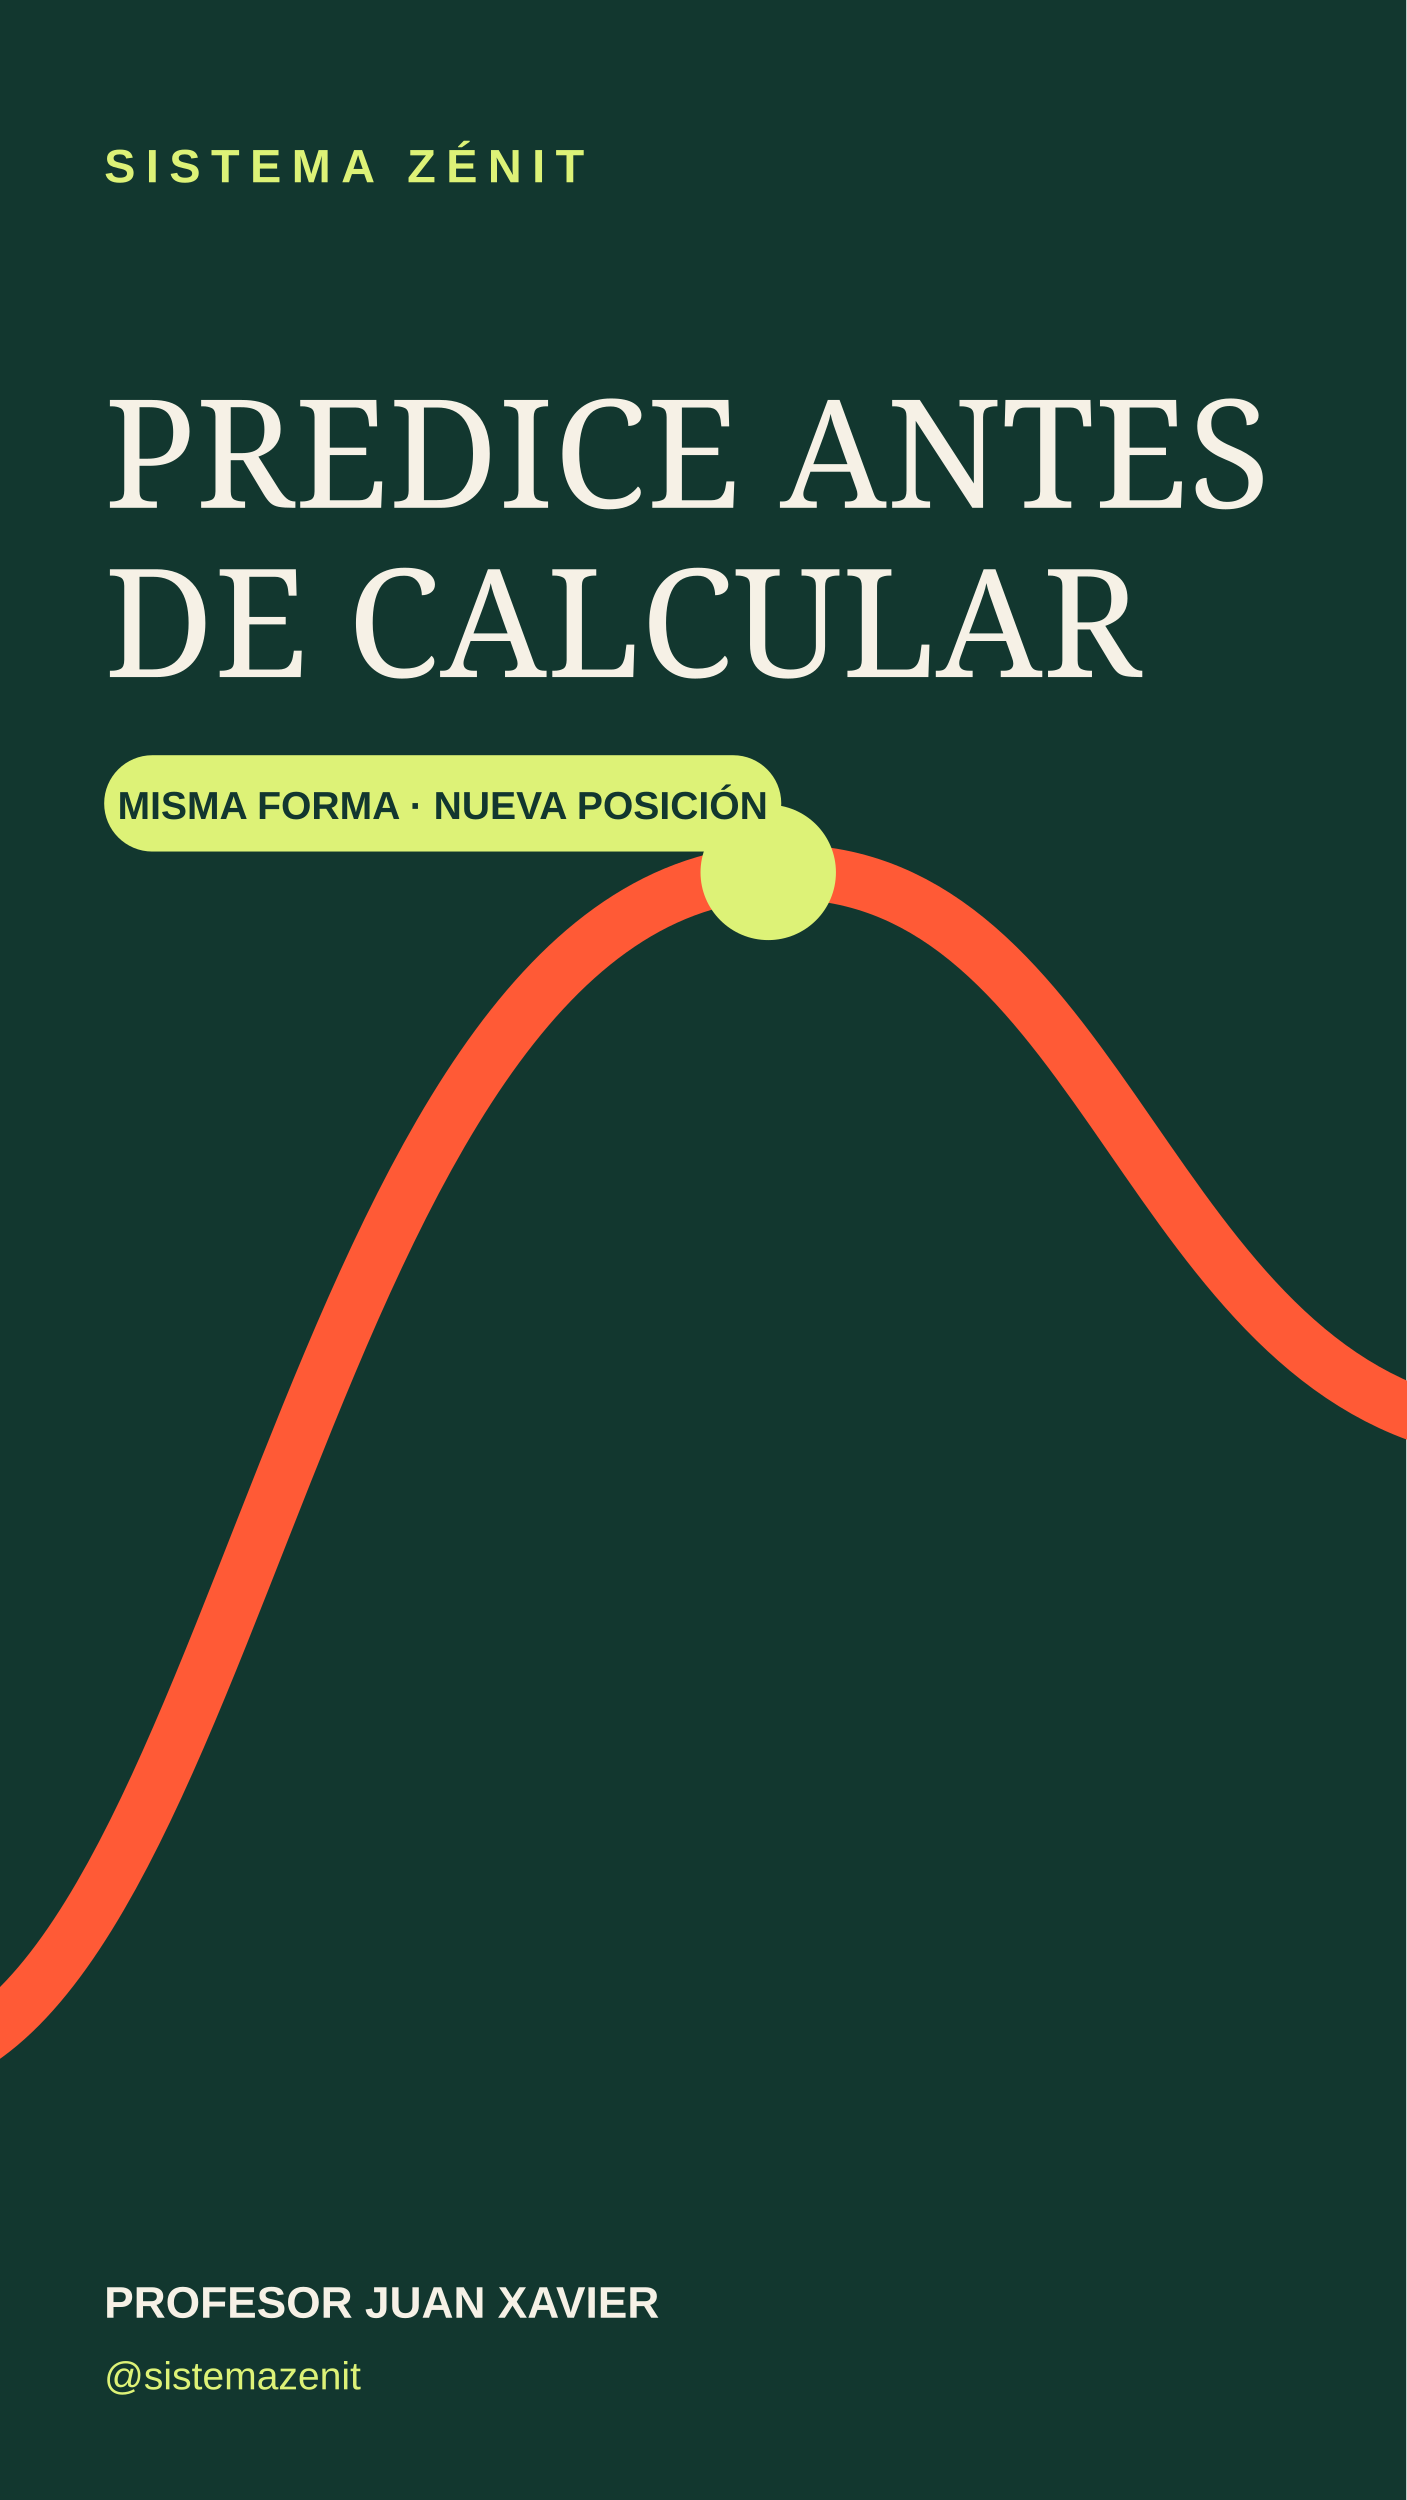
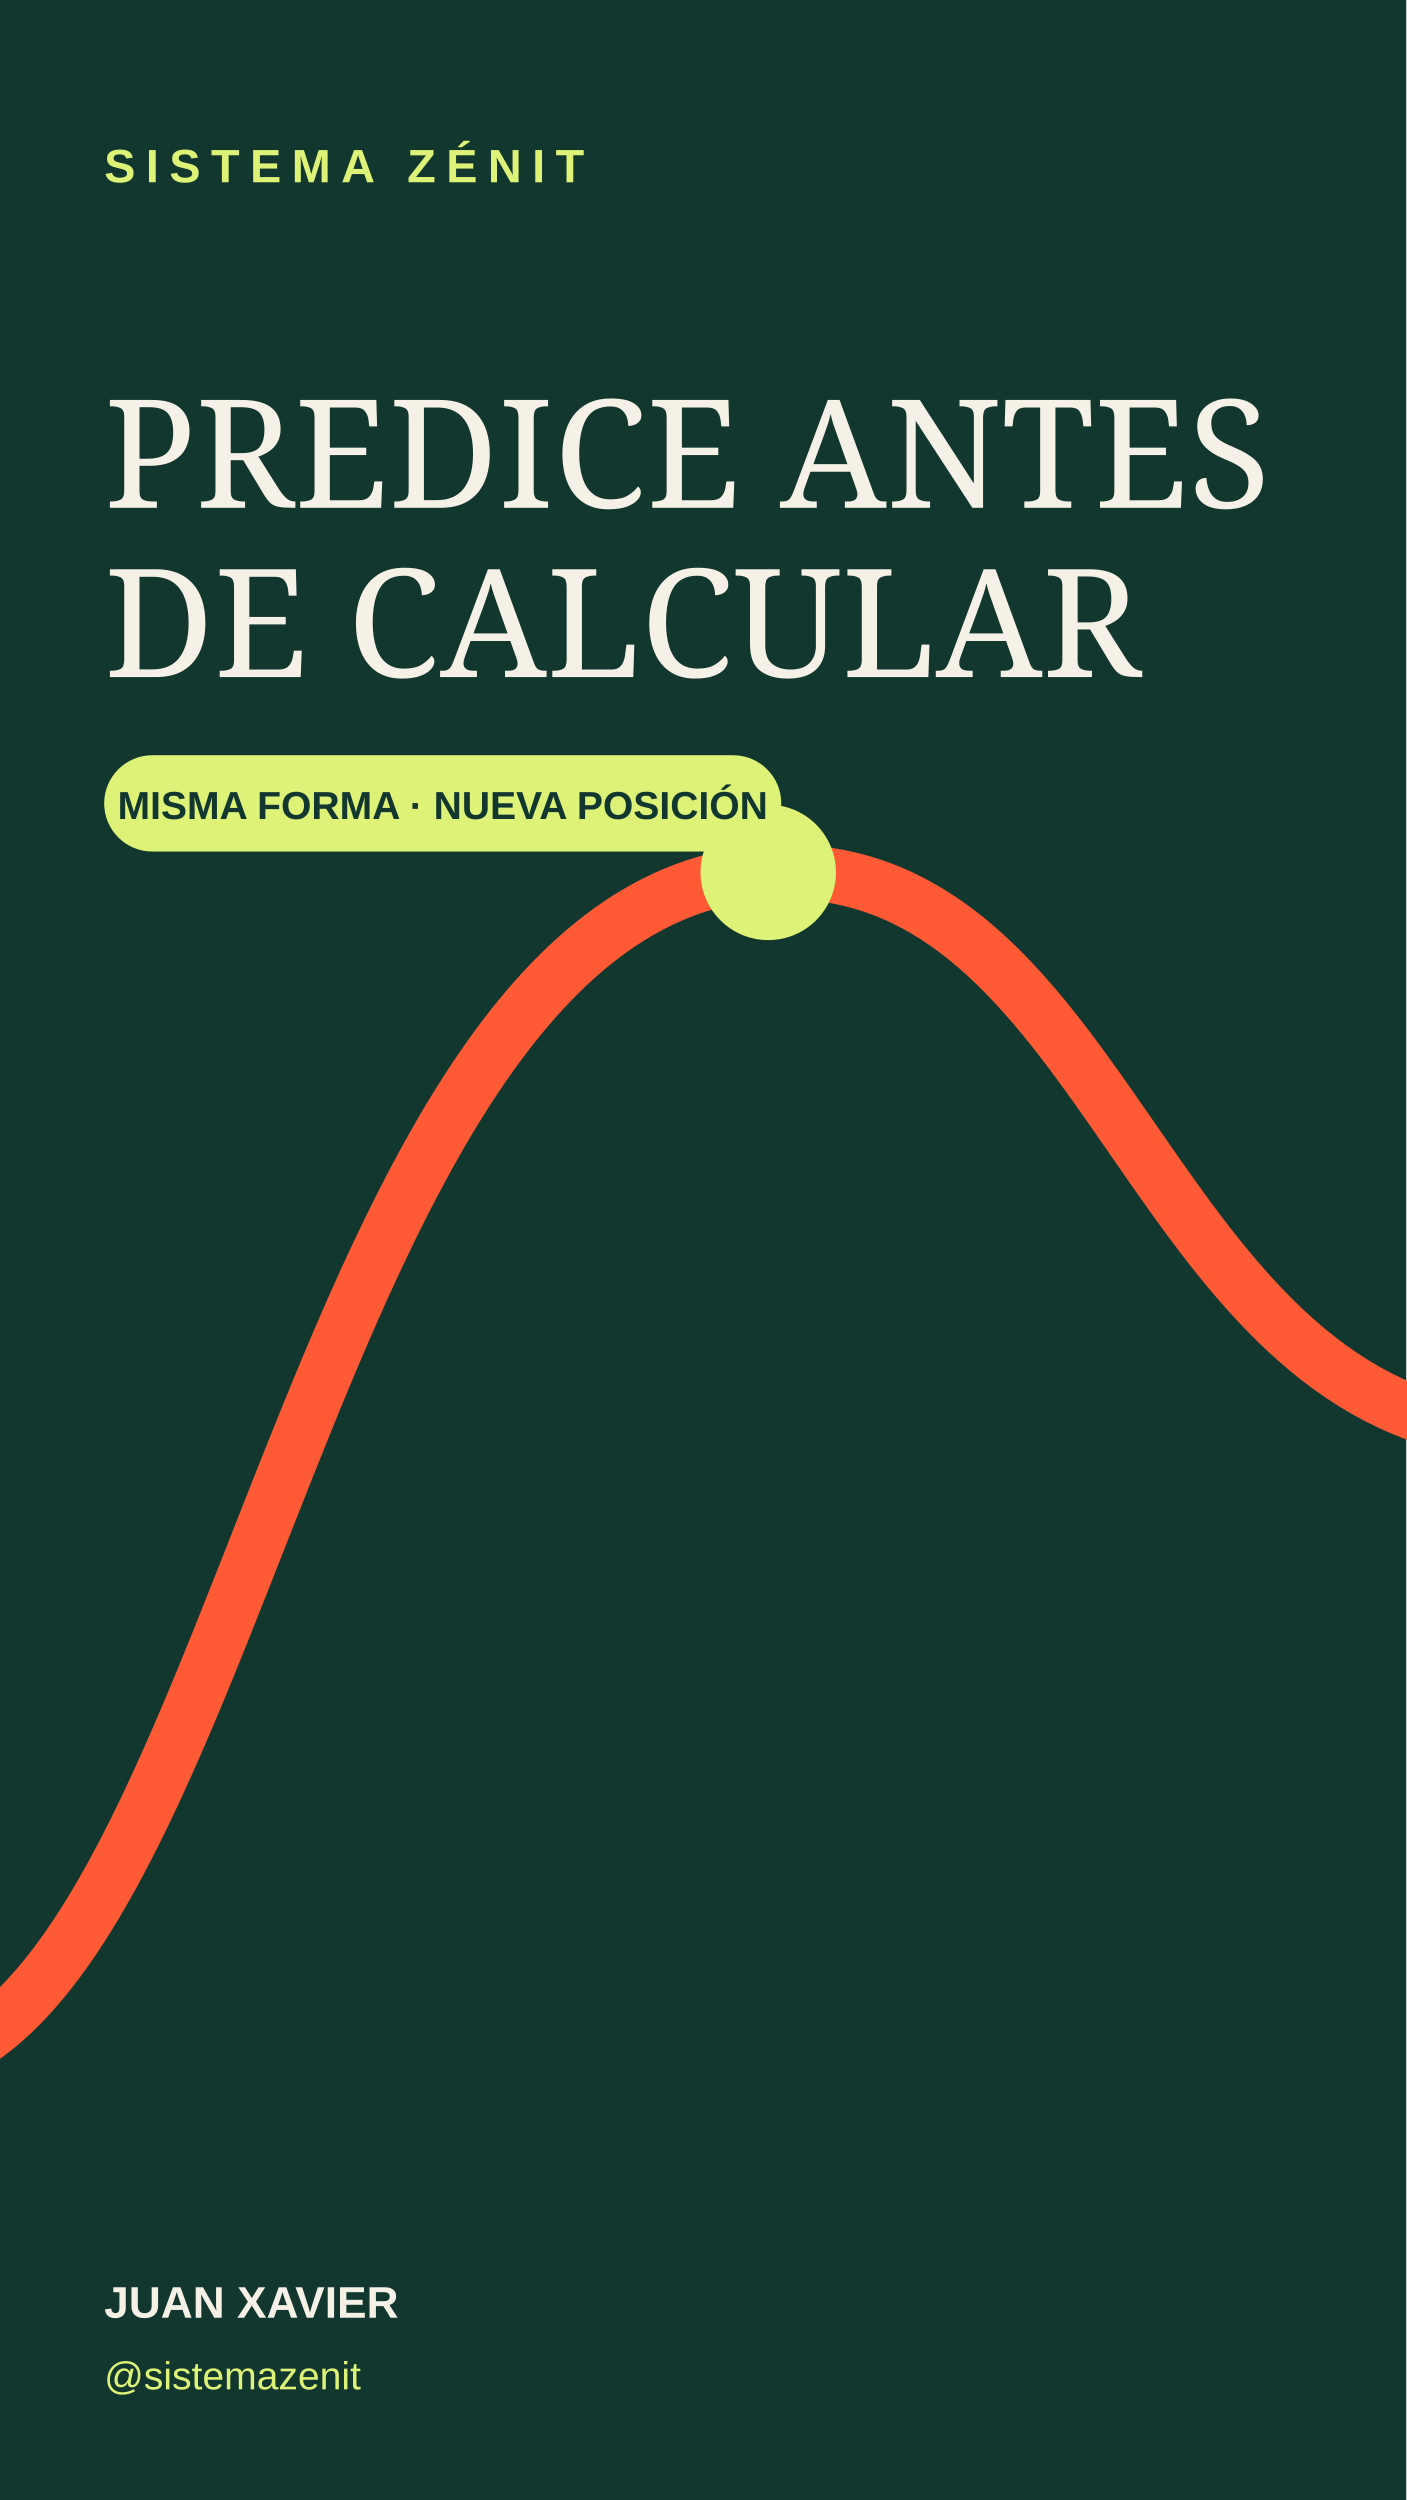
<svg xmlns="http://www.w3.org/2000/svg" viewBox="0 0 1080 1920" role="img" aria-labelledby="title">
  <rect width="1080" height="1920" fill="#12372f" />
  <path d="M-80 1590c265-20 310-900 670-920 248-14 284 360 520 423" fill="none" stroke="#ff5a36" stroke-width="42" stroke-linecap="round" />
  <circle cx="590" cy="670" r="52" fill="#ddf277" />
  <text x="80" y="140" fill="#ddf277" font-family="Arial" font-size="36" font-weight="800" letter-spacing="8">SISTEMA ZÉNIT</text>
  <text x="80" y="390" fill="#f6f1e6" font-family="Georgia" font-size="116">PREDICE ANTES</text>
  <text x="80" y="520" fill="#f6f1e6" font-family="Georgia" font-size="116">DE CALCULAR</text>
  <rect x="80" y="580" width="520" height="74" rx="37" fill="#ddf277" />
  <text x="340" y="629" text-anchor="middle" fill="#12372f" font-family="Arial" font-size="30" font-weight="800">MISMA FORMA · NUEVA POSICIÓN</text>
-   <text x="80" y="1780" fill="#f6f1e6" font-family="Arial" font-size="34" font-weight="800">PROFESOR JUAN XAVIER</text>
+   <text x="80" y="1780" fill="#f6f1e6" font-family="Arial" font-size="34" font-weight="800">JUAN XAVIER</text>
  <text x="80" y="1835" fill="#ddf277" font-family="Arial" font-size="30">@sistemazenit</text>
</svg>
